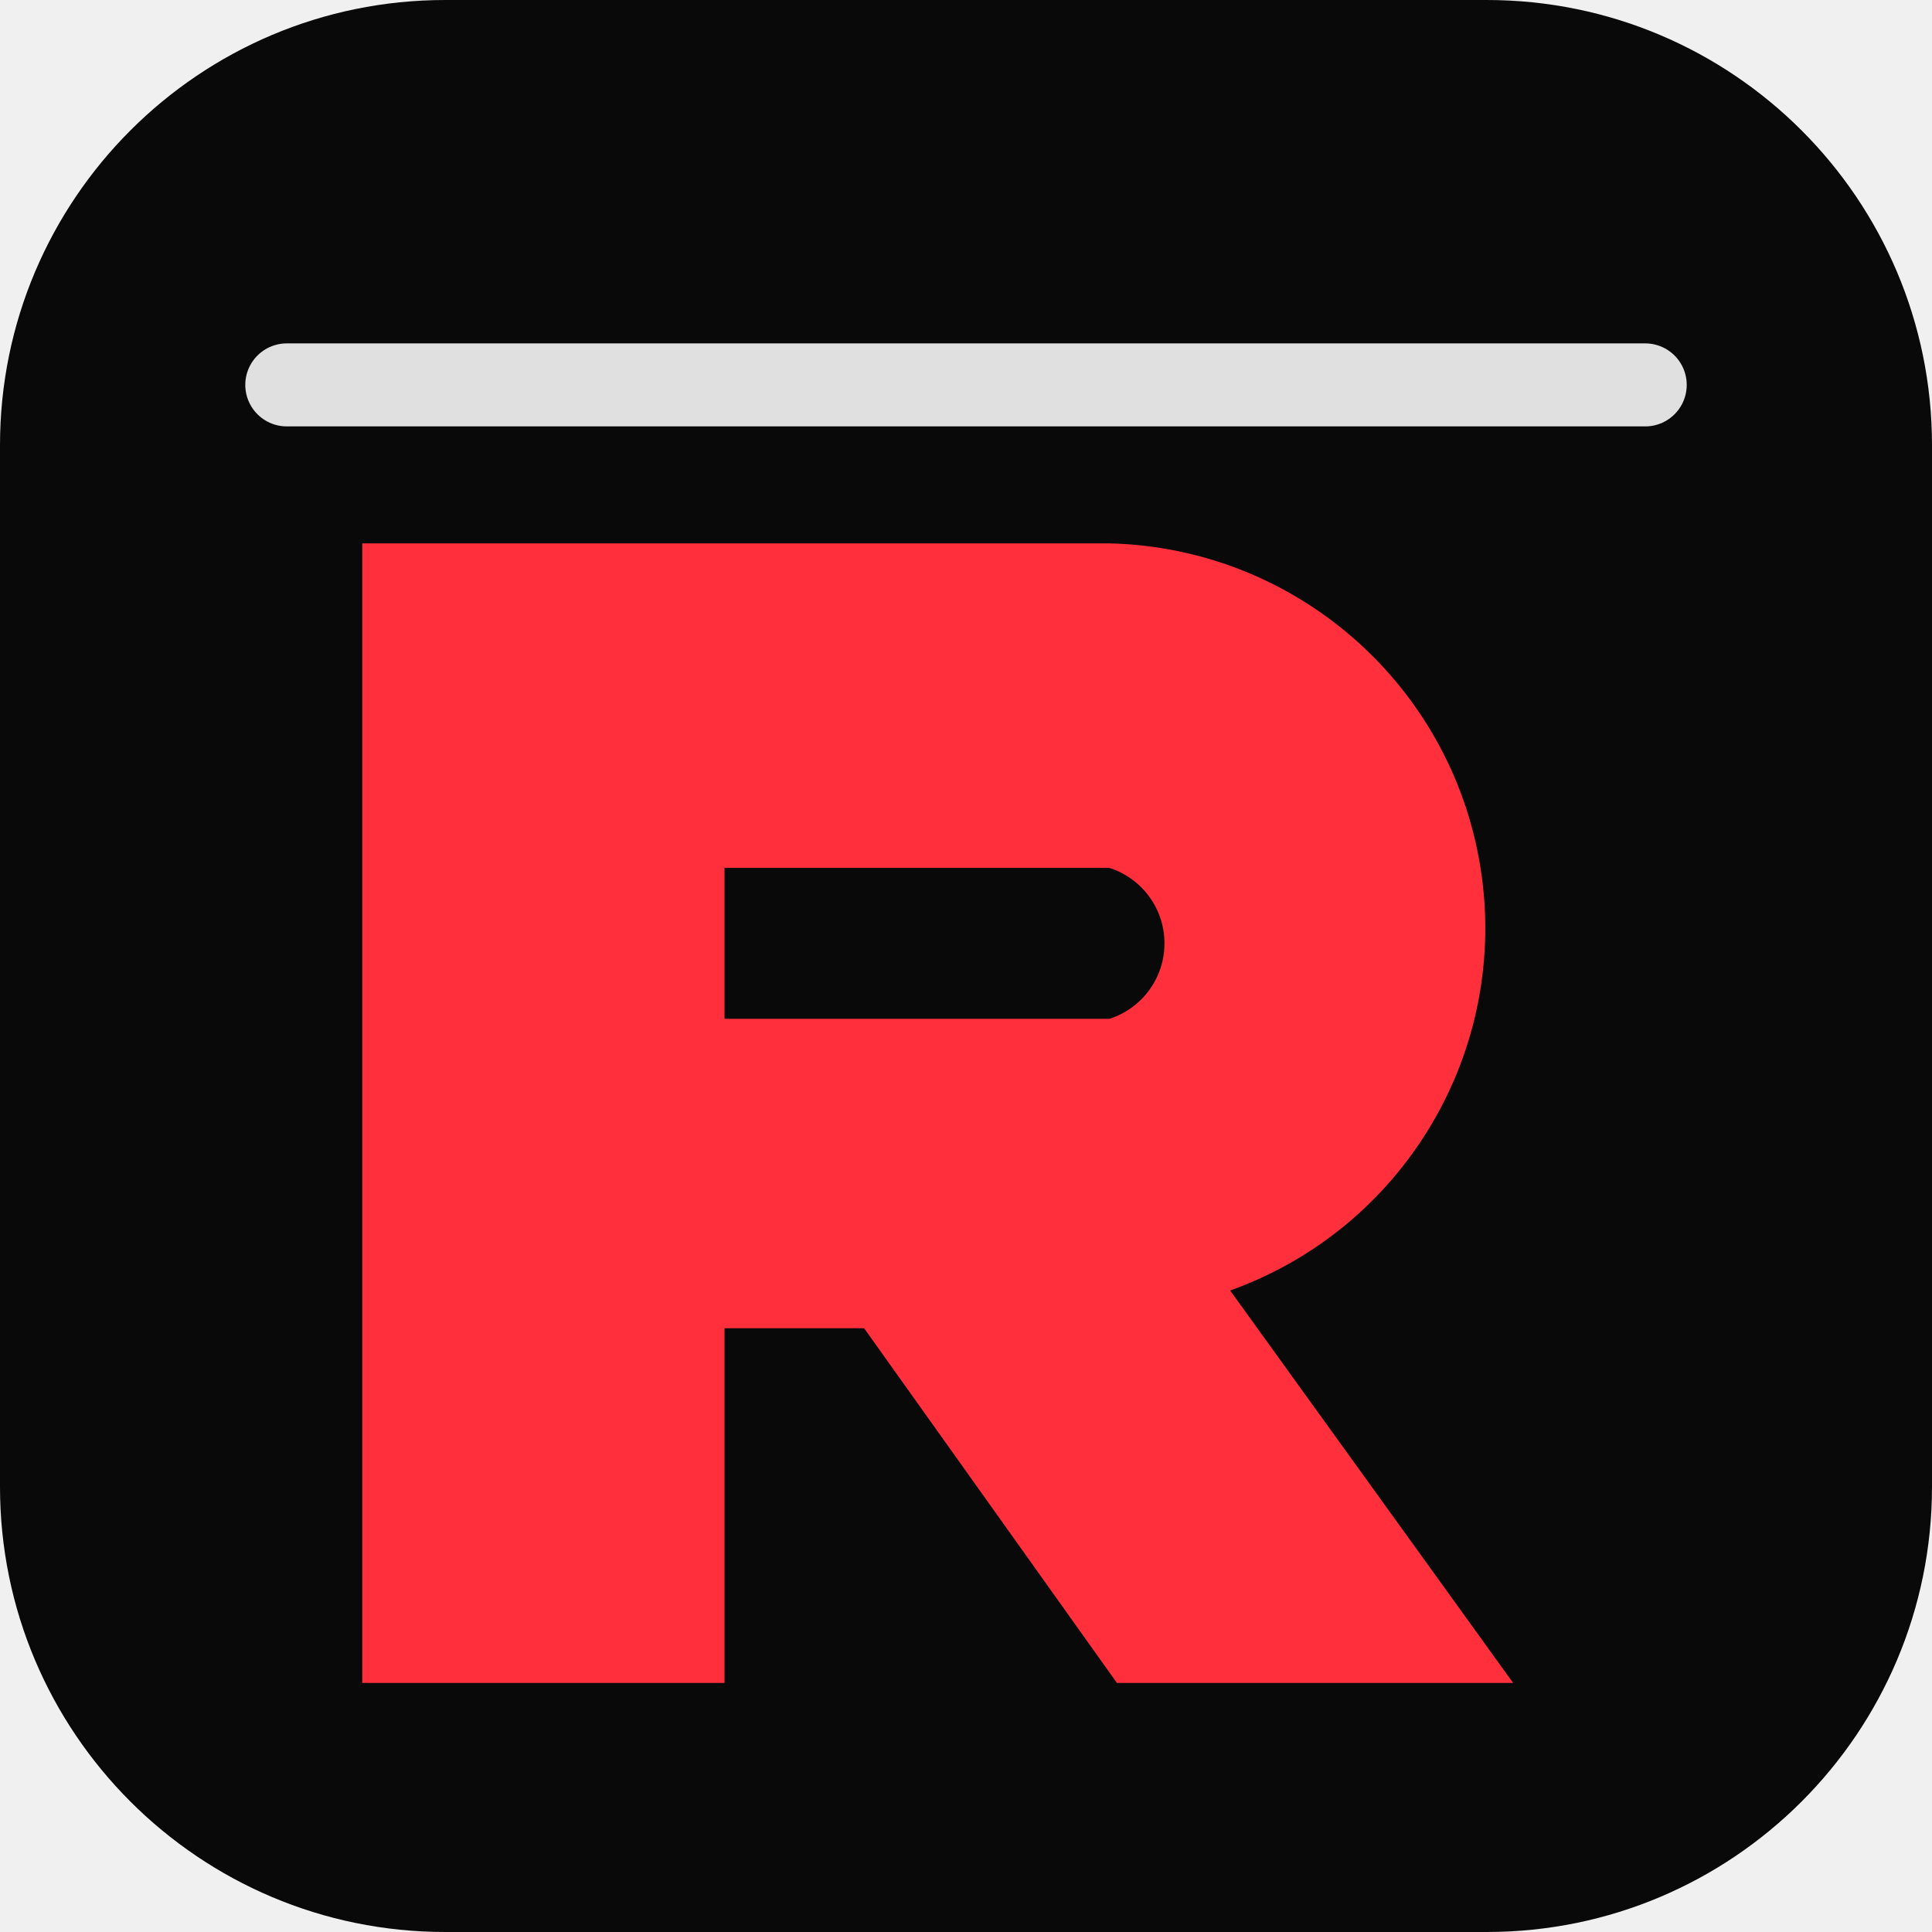
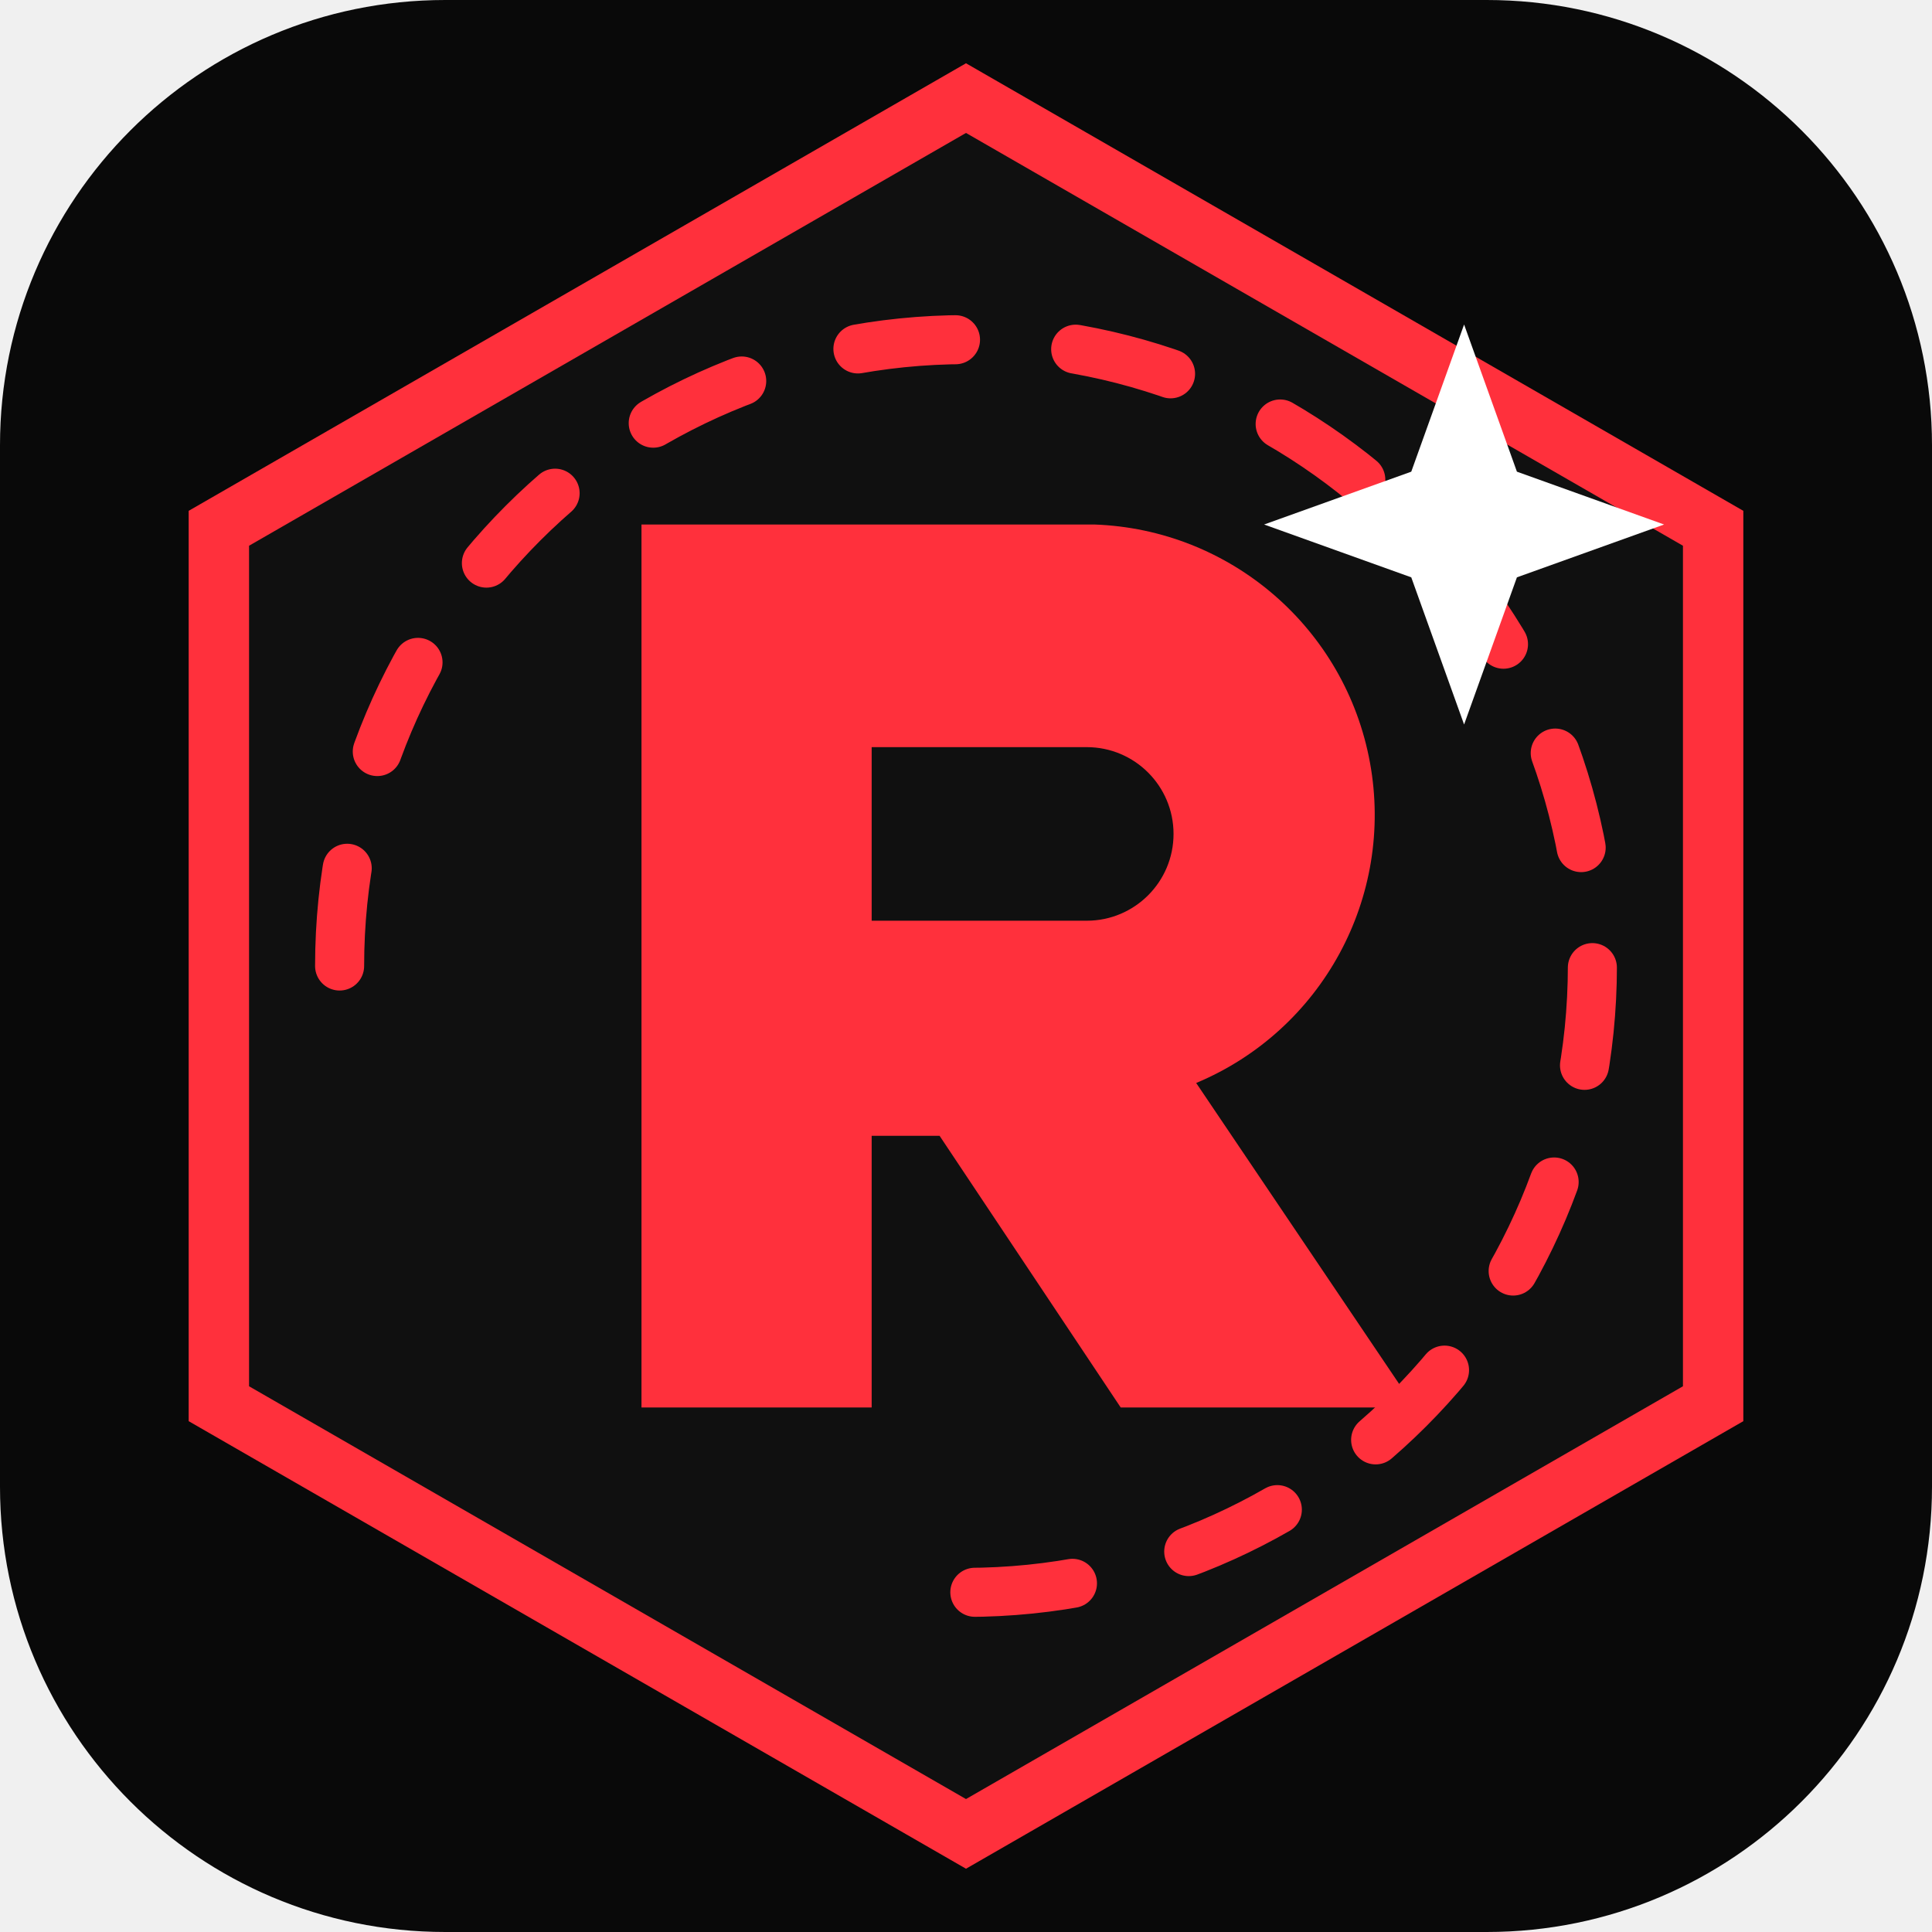
<svg xmlns="http://www.w3.org/2000/svg" viewBox="0 0 512 512">
  <rect width="512" height="512" rx="118" fill="#090909" />
-   <path d="M96 144h198a102 102 0 0 1 32 198l75 104H296l-67-94h-37v94H96V144Zm96 86v40h102a21 21 0 0 0 0-40H192Z" fill="#ff303c" />
-   <path d="M76 102h360" stroke="#f7f7f7" stroke-width="22" stroke-linecap="round" opacity=".9" />
+   <path d="M256 26 454 140v232L256 486 58 372V140L256 26Z" fill="#101010" stroke="#ff303c" stroke-width="16" />
+   <path d="M90 256a166 166 0 0 1 332 0 166 166 0 0 1-166 166" fill="none" stroke="#ff303c" stroke-width="13" stroke-dasharray="26 32" stroke-linecap="round" />
+   <path d="M170 139h120a77 77 0 0 1 27 148l58 86h-78l-48-72h-18v72h-61V139Zm61 59v46h57a23 23 0 0 0 0-46h-57Z" fill="#ff303c" />
+   <path d="m388 86 14 39 39 14-39 14-14 39-14-39-39-14 39-14 14-39Z" fill="#fff" />
</svg>
